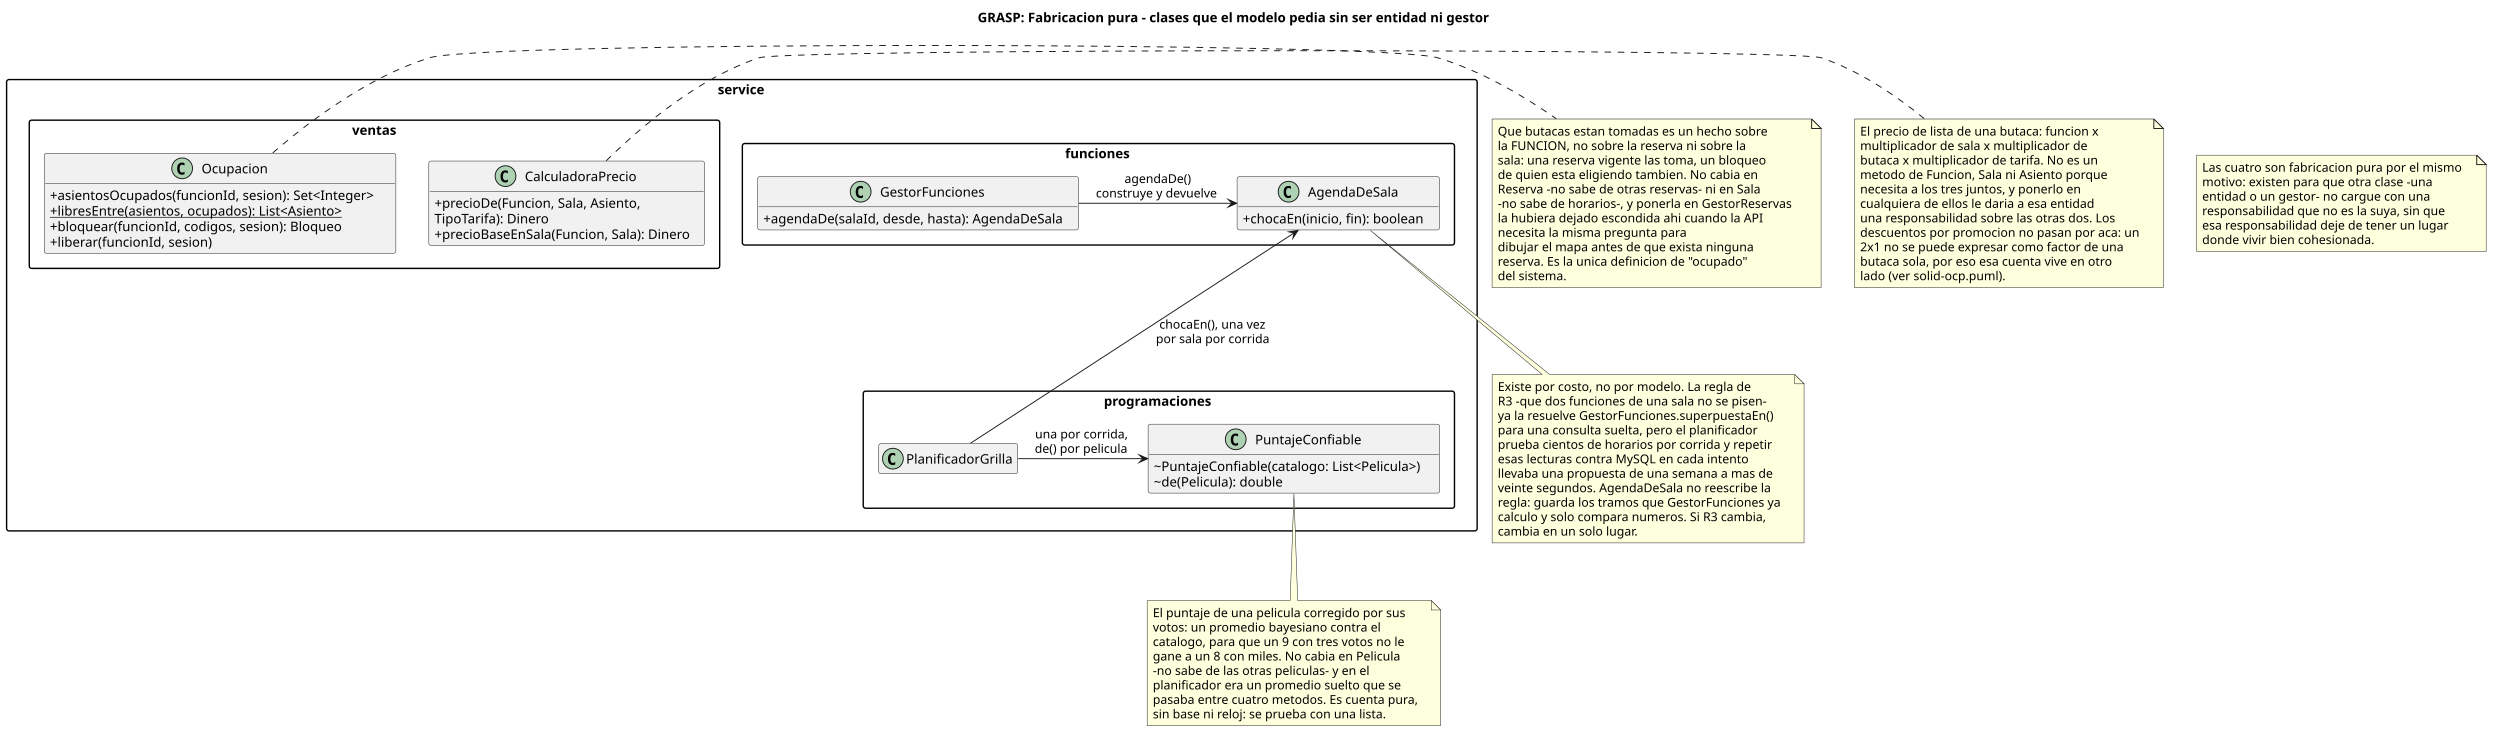
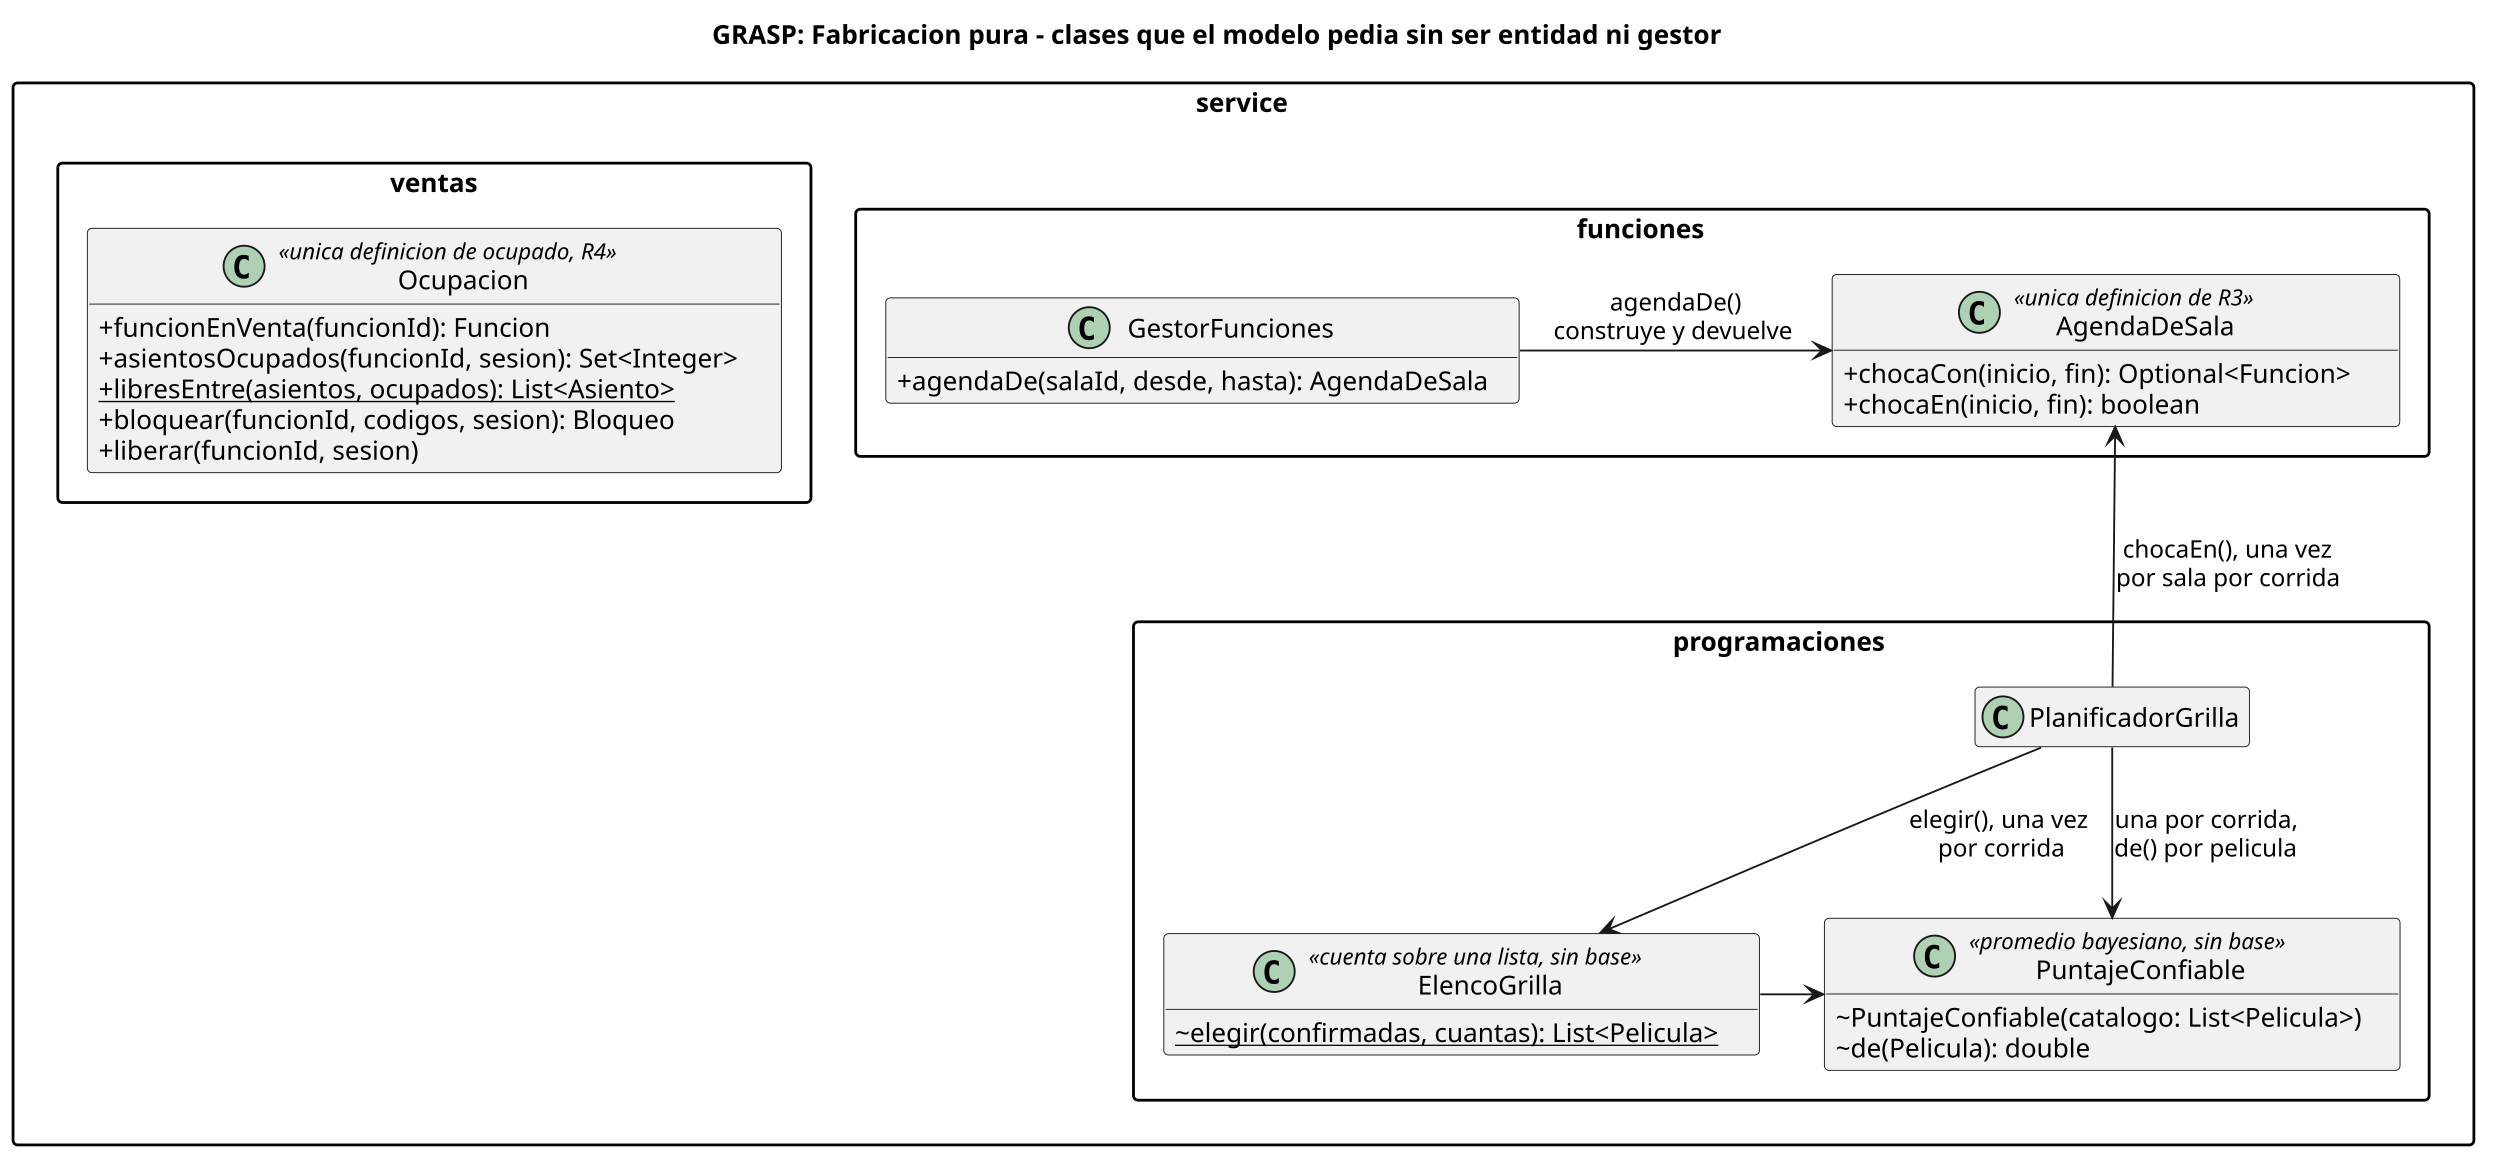
- <svg xmlns="http://www.w3.org/2000/svg" version="1.1" data-diagram-type="CLASS" style="width:2647px;height:783px;background:#FFFFFF;" width="2647px" height="783px" viewBox="0 0 2647 783" zoomAndPan="magnify" preserveAspectRatio="none" contentStyleType="text/css">
+ <svg xmlns="http://www.w3.org/2000/svg" version="1.1" data-diagram-type="CLASS" style="width:1341px;height:628px;background:#FFFFFF;" width="1341px" height="628px" viewBox="0 0 1341 628" zoomAndPan="magnify" preserveAspectRatio="none" contentStyleType="text/css">
  <defs />
  <g font-family="sans-serif" lengthAdjust="spacing">
    <g class="title" data-source-line="1">
-       <text x="1035.13" y="23.535" fill="#000" font-size="14" textLength="570.09" font-weight="700">GRASP: Fabricacion pura - clases que el modelo pedia sin ser entidad ni gestor</text>
+       <text x="381.955" y="23.535" fill="#000" font-size="14" textLength="570.09" font-weight="700">GRASP: Fabricacion pura - clases que el modelo pedia sin ser entidad ni gestor</text>
    </g>
    <g class="cluster" data-qualified-name="service" id="ent0003" data-source-line="15">
-       <rect x="7" y="84.238" width="1557" height="477.88" fill="none" style="stroke:#000;stroke-width:1.5;" rx="2.5" ry="2.5" />
-       <text x="760.002" y="99.773" fill="#000" font-size="14" textLength="50.996" font-weight="700">service</text>
+       <rect x="7" y="44.488" width="1320" height="569.66" fill="none" style="stroke:#000;stroke-width:1.5;" rx="2.5" ry="2.5" />
+       <text x="641.502" y="60.023" fill="#000" font-size="14" textLength="50.996" font-weight="700">service</text>
    </g>
    <g class="cluster" data-qualified-name="service.ventas" id="ent0001" data-source-line="14">
-       <rect x="31" y="127.238" width="731" height="156.95" fill="none" style="stroke:#000;stroke-width:1.5;" rx="2.5" ry="2.5" />
-       <text x="372.738" y="142.773" fill="#000" font-size="14" textLength="47.523" font-weight="700">ventas</text>
+       <rect x="31" y="87.488" width="404" height="182.06" fill="none" style="stroke:#000;stroke-width:1.5;" rx="2.5" ry="2.5" />
+       <text x="209.238" y="103.023" fill="#000" font-size="14" textLength="47.523" font-weight="700">ventas</text>
    </g>
-     <g class="cluster" data-qualified-name="service.funciones" id="ent0005" data-source-line="27">
-       <rect x="786" y="151.968" width="754" height="107.49" fill="none" style="stroke:#000;stroke-width:1.5;" rx="2.5" ry="2.5" />
-       <text x="1127.774" y="167.503" fill="#000" font-size="14" textLength="70.451" font-weight="700">funciones</text>
+     <g class="cluster" data-qualified-name="service.funciones" id="ent0004" data-source-line="24">
+       <rect x="459" y="112.218" width="844" height="132.6" fill="none" style="stroke:#000;stroke-width:1.5;" rx="2.5" ry="2.5" />
+       <text x="845.774" y="127.753" fill="#000" font-size="14" textLength="70.451" font-weight="700">funciones</text>
    </g>
-     <g class="cluster" data-qualified-name="service.programaciones" id="ent0008" data-source-line="36">
-       <rect x="914" y="414.138" width="626" height="123.98" fill="none" style="stroke:#000;stroke-width:1.5;" rx="2.5" ry="2.5" />
-       <text x="1168.761" y="429.673" fill="#000" font-size="14" textLength="116.478" font-weight="700">programaciones</text>
+     <g class="cluster" data-qualified-name="service.programaciones" id="ent0007" data-source-line="34">
+       <rect x="608" y="333.548" width="695" height="256.6" fill="none" style="stroke:#000;stroke-width:1.5;" rx="2.5" ry="2.5" />
+       <text x="897.261" y="349.083" fill="#000" font-size="14" textLength="116.478" font-weight="700">programaciones</text>
    </g>
    <g class="entity" data-qualified-name="service.ventas.Ocupacion" id="ent0002" data-source-line="15">
-       <rect x="46.86" y="162.238" width="372.288" height="105.953" fill="#F1F1F1" style="stroke:#181818;stroke-width:0.5;" rx="2.5" ry="2.5" />
-       <ellipse cx="192.862" cy="178.238" rx="11" ry="11" fill="#ADD1B2" style="stroke:#181818;stroke-width:1;" />
-       <path d="M195.335,184.381 Q194.754,184.68 194.115,184.83 Q193.476,184.979 192.77,184.979 Q190.263,184.979 188.943,183.327 Q187.624,181.675 187.624,178.554 Q187.624,175.425 188.943,173.773 Q190.263,172.121 192.77,172.121 Q193.476,172.121 194.123,172.271 Q194.771,172.42 195.335,172.719 L195.335,175.441 Q194.704,174.86 194.111,174.591 Q193.517,174.321 192.886,174.321 Q191.542,174.321 190.857,175.387 Q190.172,176.454 190.172,178.554 Q190.172,180.646 190.857,181.713 Q191.542,182.779 192.886,182.779 Q193.517,182.779 194.111,182.51 Q194.704,182.24 195.335,181.659 Z " fill="#000" />
-       <text x="213.362" y="183.529" fill="#000" font-size="14" textLength="71.784">Ocupacion</text>
-       <line x1="47.86" y1="194.238" x2="418.148" y2="194.238" style="stroke:#181818;stroke-width:0.5;" />
-       <text x="52.86" y="211.773" fill="#000" font-size="14" textLength="360.288">+asientosOcupados(funcionId, sesion): Set&lt;Integer&gt;</text>
-       <text x="52.86" y="228.262" fill="#000" font-size="14" textLength="329.8" text-decoration="underline">+libresEntre(asientos, ocupados): List&lt;Asiento&gt;</text>
-       <text x="52.86" y="244.75" fill="#000" font-size="14" textLength="322.007">+bloquear(funcionId, codigos, sesion): Bloqueo</text>
-       <text x="52.86" y="261.238" fill="#000" font-size="14" textLength="180.271">+liberar(funcionId, sesion)</text>
+       <rect x="46.86" y="122.488" width="372.288" height="131.063" fill="#F1F1F1" style="stroke:#181818;stroke-width:0.5;" rx="2.5" ry="2.5" />
+       <ellipse cx="130.931" cy="142.799" rx="11" ry="11" fill="#ADD1B2" style="stroke:#181818;stroke-width:1;" />
+       <path d="M133.404,148.942 Q132.823,149.241 132.184,149.39 Q131.545,149.54 130.839,149.54 Q128.332,149.54 127.012,147.888 Q125.693,146.236 125.693,143.115 Q125.693,139.985 127.012,138.333 Q128.332,136.682 130.839,136.682 Q131.545,136.682 132.192,136.831 Q132.839,136.98 133.404,137.279 L133.404,140.002 Q132.773,139.421 132.18,139.151 Q131.586,138.881 130.955,138.881 Q129.61,138.881 128.926,139.948 Q128.241,141.015 128.241,143.115 Q128.241,145.207 128.926,146.273 Q129.61,147.34 130.955,147.34 Q131.586,147.34 132.18,147.07 Q132.773,146.8 133.404,146.219 Z " fill="#000" />
+       <text x="149.431" y="139.09" fill="#000" font-size="12" textLength="199.646" font-style="italic">«unica definicion de ocupado, R4»</text>
+       <text x="213.362" y="155.156" fill="#000" font-size="14" textLength="71.784">Ocupacion</text>
+       <line x1="47.86" y1="163.109" x2="418.148" y2="163.109" style="stroke:#181818;stroke-width:0.5;" />
+       <text x="52.86" y="180.645" fill="#000" font-size="14" textLength="252.273">+funcionEnVenta(funcionId): Funcion</text>
+       <text x="52.86" y="197.133" fill="#000" font-size="14" textLength="360.288">+asientosOcupados(funcionId, sesion): Set&lt;Integer&gt;</text>
+       <text x="52.86" y="213.621" fill="#000" font-size="14" textLength="329.8" text-decoration="underline">+libresEntre(asientos, ocupados): List&lt;Asiento&gt;</text>
+       <text x="52.86" y="230.109" fill="#000" font-size="14" textLength="322.007">+bloquear(funcionId, codigos, sesion): Bloqueo</text>
+       <text x="52.86" y="246.598" fill="#000" font-size="14" textLength="180.271">+liberar(funcionId, sesion)</text>
    </g>
-     <g class="entity" data-qualified-name="service.ventas.CalculadoraPrecio" id="ent0004" data-source-line="21">
-       <rect x="454.03" y="170.478" width="291.945" height="89.465" fill="#F1F1F1" style="stroke:#181818;stroke-width:0.5;" rx="2.5" ry="2.5" />
-       <ellipse cx="535.224" cy="186.478" rx="11" ry="11" fill="#ADD1B2" style="stroke:#181818;stroke-width:1;" />
-       <path d="M537.697,192.621 Q537.116,192.92 536.477,193.07 Q535.838,193.219 535.132,193.219 Q532.625,193.219 531.305,191.567 Q529.986,189.915 529.986,186.794 Q529.986,183.665 531.305,182.013 Q532.625,180.361 535.132,180.361 Q535.838,180.361 536.485,180.511 Q537.133,180.66 537.697,180.959 L537.697,183.681 Q537.066,183.1 536.473,182.831 Q535.879,182.561 535.248,182.561 Q533.904,182.561 533.219,183.627 Q532.534,184.694 532.534,186.794 Q532.534,188.886 533.219,189.953 Q533.904,191.019 535.248,191.019 Q535.879,191.019 536.473,190.75 Q537.066,190.48 537.697,189.899 Z " fill="#000" />
-       <text x="555.724" y="191.769" fill="#000" font-size="14" textLength="121.058">CalculadoraPrecio</text>
-       <line x1="455.03" y1="202.478" x2="744.975" y2="202.478" style="stroke:#181818;stroke-width:0.5;" />
-       <text x="460.03" y="220.013" fill="#000" font-size="14" textLength="229.879">+precioDe(Funcion, Sala, Asiento,</text>
-       <text x="460.03" y="236.502" fill="#000" font-size="14" textLength="128.311">TipoTarifa): Dinero</text>
-       <text x="460.03" y="252.99" fill="#000" font-size="14" textLength="279.945">+precioBaseEnSala(Funcion, Sala): Dinero</text>
+     <g class="entity" data-qualified-name="service.funciones.GestorFunciones" id="ent0005" data-source-line="25">
+       <rect x="475.14" y="159.778" width="339.722" height="56.488" fill="#F1F1F1" style="stroke:#181818;stroke-width:0.5;" rx="2.5" ry="2.5" />
+       <ellipse cx="584.279" cy="175.778" rx="11" ry="11" fill="#ADD1B2" style="stroke:#181818;stroke-width:1;" />
+       <path d="M586.752,181.921 Q586.171,182.22 585.532,182.37 Q584.893,182.519 584.187,182.519 Q581.681,182.519 580.361,180.867 Q579.041,179.215 579.041,176.094 Q579.041,172.965 580.361,171.313 Q581.681,169.661 584.187,169.661 Q584.893,169.661 585.54,169.811 Q586.188,169.96 586.752,170.259 L586.752,172.981 Q586.121,172.4 585.528,172.131 Q584.934,171.861 584.304,171.861 Q582.959,171.861 582.274,172.927 Q581.589,173.994 581.589,176.094 Q581.589,178.186 582.274,179.253 Q582.959,180.319 584.304,180.319 Q584.934,180.319 585.528,180.05 Q586.121,179.78 586.752,179.199 Z " fill="#000" />
+       <text x="604.779" y="181.069" fill="#000" font-size="14" textLength="112.943">GestorFunciones</text>
+       <line x1="476.14" y1="191.778" x2="813.862" y2="191.778" style="stroke:#181818;stroke-width:0.5;" />
+       <text x="481.14" y="209.313" fill="#000" font-size="14" textLength="327.722">+agendaDe(salaId, desde, hasta): AgendaDeSala</text>
    </g>
-     <g class="entity" data-qualified-name="service.funciones.GestorFunciones" id="ent0006" data-source-line="28">
-       <rect x="802.14" y="186.968" width="339.722" height="56.488" fill="#F1F1F1" style="stroke:#181818;stroke-width:0.5;" rx="2.5" ry="2.5" />
-       <ellipse cx="911.279" cy="202.968" rx="11" ry="11" fill="#ADD1B2" style="stroke:#181818;stroke-width:1;" />
-       <path d="M913.752,209.111 Q913.171,209.41 912.532,209.56 Q911.893,209.709 911.187,209.709 Q908.681,209.709 907.361,208.057 Q906.041,206.405 906.041,203.284 Q906.041,200.155 907.361,198.503 Q908.681,196.851 911.187,196.851 Q911.893,196.851 912.54,197.001 Q913.188,197.15 913.752,197.449 L913.752,200.171 Q913.121,199.59 912.528,199.321 Q911.934,199.051 911.304,199.051 Q909.959,199.051 909.274,200.117 Q908.589,201.184 908.589,203.284 Q908.589,205.376 909.274,206.443 Q909.959,207.509 911.304,207.509 Q911.934,207.509 912.528,207.24 Q913.121,206.97 913.752,206.389 Z " fill="#000" />
-       <text x="931.779" y="208.259" fill="#000" font-size="14" textLength="112.943">GestorFunciones</text>
-       <line x1="803.14" y1="218.968" x2="1140.862" y2="218.968" style="stroke:#181818;stroke-width:0.5;" />
-       <text x="808.14" y="236.503" fill="#000" font-size="14" textLength="327.722">+agendaDe(salaId, desde, hasta): AgendaDeSala</text>
+     <g class="entity" data-qualified-name="service.funciones.AgendaDeSala" id="ent0006" data-source-line="28">
+       <rect x="982.77" y="147.218" width="304.455" height="81.598" fill="#F1F1F1" style="stroke:#181818;stroke-width:0.5;" rx="2.5" ry="2.5" />
+       <ellipse cx="1061.755" cy="167.529" rx="11" ry="11" fill="#ADD1B2" style="stroke:#181818;stroke-width:1;" />
+       <path d="M1064.228,173.672 Q1063.647,173.971 1063.008,174.12 Q1062.369,174.27 1061.664,174.27 Q1059.157,174.27 1057.837,172.618 Q1056.517,170.966 1056.517,167.845 Q1056.517,164.715 1057.837,163.063 Q1059.157,161.412 1061.664,161.412 Q1062.369,161.412 1063.017,161.561 Q1063.664,161.71 1064.228,162.009 L1064.228,164.732 Q1063.598,164.151 1063.004,163.881 Q1062.411,163.611 1061.78,163.611 Q1060.435,163.611 1059.75,164.678 Q1059.065,165.745 1059.065,167.845 Q1059.065,169.937 1059.75,171.003 Q1060.435,172.07 1061.78,172.07 Q1062.411,172.07 1063.004,171.8 Q1063.598,171.53 1064.228,170.949 Z " fill="#000" />
+       <text x="1080.255" y="163.82" fill="#000" font-size="12" textLength="141.984" font-style="italic">«unica definicion de R3»</text>
+       <text x="1102.87" y="179.886" fill="#000" font-size="14" textLength="96.756">AgendaDeSala</text>
+       <line x1="983.77" y1="187.839" x2="1286.225" y2="187.839" style="stroke:#181818;stroke-width:0.5;" />
+       <text x="988.77" y="205.375" fill="#000" font-size="14" textLength="292.455">+chocaCon(inicio, fin): Optional&lt;Funcion&gt;</text>
+       <text x="988.77" y="221.863" fill="#000" font-size="14" textLength="202.351">+chocaEn(inicio, fin): boolean</text>
    </g>
-     <g class="entity" data-qualified-name="service.funciones.AgendaDeSala" id="ent0007" data-source-line="31">
-       <rect x="1309.82" y="186.968" width="214.351" height="56.488" fill="#F1F1F1" style="stroke:#181818;stroke-width:0.5;" rx="2.5" ry="2.5" />
-       <ellipse cx="1364.367" cy="202.968" rx="11" ry="11" fill="#ADD1B2" style="stroke:#181818;stroke-width:1;" />
-       <path d="M1366.841,209.111 Q1366.259,209.41 1365.62,209.56 Q1364.981,209.709 1364.276,209.709 Q1361.769,209.709 1360.449,208.057 Q1359.129,206.405 1359.129,203.284 Q1359.129,200.155 1360.449,198.503 Q1361.769,196.851 1364.276,196.851 Q1364.981,196.851 1365.629,197.001 Q1366.276,197.15 1366.841,197.449 L1366.841,200.171 Q1366.21,199.59 1365.616,199.321 Q1365.023,199.051 1364.392,199.051 Q1363.047,199.051 1362.362,200.117 Q1361.677,201.184 1361.677,203.284 Q1361.677,205.376 1362.362,206.443 Q1363.047,207.509 1364.392,207.509 Q1365.023,207.509 1365.616,207.24 Q1366.21,206.97 1366.841,206.389 Z " fill="#000" />
-       <text x="1384.867" y="208.259" fill="#000" font-size="14" textLength="96.756">AgendaDeSala</text>
-       <line x1="1310.82" y1="218.968" x2="1523.171" y2="218.968" style="stroke:#181818;stroke-width:0.5;" />
-       <text x="1315.82" y="236.503" fill="#000" font-size="14" textLength="202.351">+chocaEn(inicio, fin): boolean</text>
+     <g class="entity" data-qualified-name="service.programaciones.PlanificadorGrilla" id="ent0008" data-source-line="35">
+       <rect x="1059.4" y="368.548" width="147.206" height="32" fill="#F1F1F1" style="stroke:#181818;stroke-width:0.5;" rx="2.5" ry="2.5" />
+       <ellipse cx="1074.4" cy="384.548" rx="11" ry="11" fill="#ADD1B2" style="stroke:#181818;stroke-width:1;" />
+       <path d="M1076.873,390.691 Q1076.292,390.99 1075.653,391.14 Q1075.014,391.289 1074.308,391.289 Q1071.801,391.289 1070.482,389.637 Q1069.162,387.985 1069.162,384.864 Q1069.162,381.735 1070.482,380.083 Q1071.801,378.431 1074.308,378.431 Q1075.014,378.431 1075.661,378.581 Q1076.309,378.73 1076.873,379.029 L1076.873,381.751 Q1076.242,381.17 1075.649,380.901 Q1075.055,380.631 1074.424,380.631 Q1073.08,380.631 1072.395,381.697 Q1071.71,382.764 1071.71,384.864 Q1071.71,386.956 1072.395,388.023 Q1073.08,389.089 1074.424,389.089 Q1075.055,389.089 1075.649,388.82 Q1076.242,388.55 1076.873,387.969 Z " fill="#000" />
+       <text x="1088.4" y="389.839" fill="#000" font-size="14" textLength="115.206">PlanificadorGrilla</text>
    </g>
-     <g class="entity" data-qualified-name="service.programaciones.PlanificadorGrilla" id="ent0009" data-source-line="37">
-       <rect x="930.4" y="469.628" width="147.206" height="32" fill="#F1F1F1" style="stroke:#181818;stroke-width:0.5;" rx="2.5" ry="2.5" />
-       <ellipse cx="945.4" cy="485.628" rx="11" ry="11" fill="#ADD1B2" style="stroke:#181818;stroke-width:1;" />
-       <path d="M947.873,491.771 Q947.292,492.07 946.653,492.22 Q946.014,492.369 945.308,492.369 Q942.801,492.369 941.482,490.717 Q940.162,489.065 940.162,485.944 Q940.162,482.815 941.482,481.163 Q942.801,479.511 945.308,479.511 Q946.014,479.511 946.661,479.661 Q947.309,479.81 947.873,480.109 L947.873,482.831 Q947.242,482.25 946.649,481.981 Q946.055,481.711 945.424,481.711 Q944.08,481.711 943.395,482.777 Q942.71,483.844 942.71,485.944 Q942.71,488.036 943.395,489.103 Q944.08,490.169 945.424,490.169 Q946.055,490.169 946.649,489.9 Q947.242,489.63 947.873,489.049 Z " fill="#000" />
-       <text x="959.4" y="490.919" fill="#000" font-size="14" textLength="115.206">PlanificadorGrilla</text>
+     <g class="entity" data-qualified-name="service.programaciones.ElencoGrilla" id="ent0009" data-source-line="36">
+       <rect x="624.26" y="500.798" width="319.487" height="65.109" fill="#F1F1F1" style="stroke:#181818;stroke-width:0.5;" rx="2.5" ry="2.5" />
+       <ellipse cx="683.483" cy="521.109" rx="11" ry="11" fill="#ADD1B2" style="stroke:#181818;stroke-width:1;" />
+       <path d="M685.956,527.252 Q685.375,527.551 684.736,527.7 Q684.097,527.85 683.391,527.85 Q680.885,527.85 679.565,526.198 Q678.245,524.546 678.245,521.425 Q678.245,518.295 679.565,516.643 Q680.885,514.992 683.391,514.992 Q684.097,514.992 684.744,515.141 Q685.392,515.29 685.956,515.589 L685.956,518.312 Q685.325,517.731 684.732,517.461 Q684.138,517.191 683.508,517.191 Q682.163,517.191 681.478,518.258 Q680.793,519.325 680.793,521.425 Q680.793,523.517 681.478,524.583 Q682.163,525.65 683.508,525.65 Q684.138,525.65 684.732,525.38 Q685.325,525.11 685.956,524.529 Z " fill="#000" />
+       <text x="701.983" y="517.4" fill="#000" font-size="12" textLength="196.541" font-style="italic">«cuenta sobre una lista, sin base»</text>
+       <text x="760.448" y="533.466" fill="#000" font-size="14" textLength="79.611">ElencoGrilla</text>
+       <line x1="625.26" y1="541.419" x2="942.747" y2="541.419" style="stroke:#181818;stroke-width:0.5;" />
+       <text x="630.26" y="558.955" fill="#000" font-size="14" textLength="307.487" text-decoration="underline">~elegir(confirmadas, cuantas): List&lt;Pelicula&gt;</text>
    </g>
-     <g class="entity" data-qualified-name="service.programaciones.PuntajeConfiable" id="ent0010" data-source-line="38">
-       <rect x="1215.61" y="449.138" width="308.775" height="72.977" fill="#F1F1F1" style="stroke:#181818;stroke-width:0.5;" rx="2.5" ry="2.5" />
-       <ellipse cx="1308.398" cy="465.138" rx="11" ry="11" fill="#ADD1B2" style="stroke:#181818;stroke-width:1;" />
-       <path d="M1310.871,471.281 Q1310.29,471.58 1309.651,471.73 Q1309.011,471.879 1308.306,471.879 Q1305.799,471.879 1304.479,470.227 Q1303.159,468.575 1303.159,465.454 Q1303.159,462.325 1304.479,460.673 Q1305.799,459.021 1308.306,459.021 Q1309.011,459.021 1309.659,459.171 Q1310.306,459.32 1310.871,459.619 L1310.871,462.341 Q1310.24,461.76 1309.646,461.491 Q1309.053,461.221 1308.422,461.221 Q1307.077,461.221 1306.392,462.287 Q1305.708,463.354 1305.708,465.454 Q1305.708,467.546 1306.392,468.613 Q1307.077,469.679 1308.422,469.679 Q1309.053,469.679 1309.646,469.41 Q1310.24,469.14 1310.871,468.559 Z " fill="#000" />
-       <text x="1328.898" y="470.429" fill="#000" font-size="14" textLength="114.7">PuntajeConfiable</text>
-       <line x1="1216.61" y1="481.138" x2="1523.385" y2="481.138" style="stroke:#181818;stroke-width:0.5;" />
-       <text x="1221.61" y="498.673" fill="#000" font-size="14" textLength="296.775">~PuntajeConfiable(catalogo: List&lt;Pelicula&gt;)</text>
-       <text x="1221.61" y="515.162" fill="#000" font-size="14" textLength="141.456">~de(Pelicula): double</text>
+     <g class="entity" data-qualified-name="service.programaciones.PuntajeConfiable" id="ent0010" data-source-line="39">
+       <rect x="978.61" y="492.548" width="308.775" height="81.598" fill="#F1F1F1" style="stroke:#181818;stroke-width:0.5;" rx="2.5" ry="2.5" />
+       <ellipse cx="1037.718" cy="512.859" rx="11" ry="11" fill="#ADD1B2" style="stroke:#181818;stroke-width:1;" />
+       <path d="M1040.192,519.002 Q1039.61,519.301 1038.971,519.45 Q1038.332,519.6 1037.627,519.6 Q1035.12,519.6 1033.8,517.948 Q1032.48,516.296 1032.48,513.175 Q1032.48,510.045 1033.8,508.393 Q1035.12,506.742 1037.627,506.742 Q1038.332,506.742 1038.98,506.891 Q1039.627,507.04 1040.192,507.339 L1040.192,510.062 Q1039.561,509.481 1038.967,509.211 Q1038.374,508.941 1037.743,508.941 Q1036.398,508.941 1035.713,510.008 Q1035.028,511.075 1035.028,513.175 Q1035.028,515.267 1035.713,516.333 Q1036.398,517.4 1037.743,517.4 Q1038.374,517.4 1038.967,517.13 Q1039.561,516.86 1040.192,516.279 Z " fill="#000" />
+       <text x="1056.218" y="509.15" fill="#000" font-size="12" textLength="186.059" font-style="italic">«promedio bayesiano, sin base»</text>
+       <text x="1091.898" y="525.216" fill="#000" font-size="14" textLength="114.7">PuntajeConfiable</text>
+       <line x1="979.61" y1="533.169" x2="1286.385" y2="533.169" style="stroke:#181818;stroke-width:0.5;" />
+       <text x="984.61" y="550.705" fill="#000" font-size="14" textLength="296.775">~PuntajeConfiable(catalogo: List&lt;Pelicula&gt;)</text>
+       <text x="984.61" y="567.193" fill="#000" font-size="14" textLength="141.456">~de(Pelicula): double</text>
    </g>
-     <g class="entity" data-qualified-name="GMN15" id="ent0016" data-source-line="49">
-       <path d="M1579.82,125.998 L1579.82,304.414 L1928.175,304.414 L1928.175,135.998 L1918.175,125.998 L1579.82,125.998" style="stroke:#181818;stroke-width:0.5;" fill="#FEFFDD" />
-       <path d="M1918.175,125.998 L1918.175,135.998 L1928.175,135.998 L1918.175,125.998" style="stroke:#181818;stroke-width:1;" fill="#FEFFDD" />
-       <text x="1585.82" y="143.567" fill="#000" font-size="13" textLength="294.474">Que butacas estan tomadas es un hecho sobre</text>
-       <text x="1585.82" y="158.877" fill="#000" font-size="13" textLength="272.105">la FUNCION, no sobre la reserva ni sobre la</text>
-       <text x="1585.82" y="174.188" fill="#000" font-size="13" textLength="294.011">sala: una reserva vigente las toma, un bloqueo</text>
-       <text x="1585.82" y="189.498" fill="#000" font-size="13" textLength="284.946">de quien esta eligiendo tambien. No cabia en</text>
-       <text x="1585.82" y="204.809" fill="#000" font-size="13" textLength="293.731">Reserva -no sabe de otras reservas- ni en Sala</text>
-       <text x="1585.82" y="220.119" fill="#000" font-size="13" textLength="327.355">-no sabe de horarios-, y ponerla en GestorReservas</text>
-       <text x="1585.82" y="235.43" fill="#000" font-size="13" textLength="290.139">la hubiera dejado escondida ahi cuando la API</text>
-       <text x="1585.82" y="250.74" fill="#000" font-size="13" textLength="205.753">necesita la misma pregunta para</text>
-       <text x="1585.82" y="266.051" fill="#000" font-size="13" textLength="280.966">dibujar el mapa antes de que exista ninguna</text>
-       <text x="1585.82" y="281.362" fill="#000" font-size="13" textLength="274.428">reserva. Es la unica definicion de "ocupado"</text>
-       <text x="1585.82" y="296.672" fill="#000" font-size="13" textLength="75.842">del sistema.</text>
+     <g class="link" data-entity-1="ent0005" data-entity-2="ent0006" id="lnk11" data-source-line="45" data-link-type="dependency">
+       <path d="M815.35,188.018 C869.64,188.018 924.34,188.018 977.3,188.018" style="stroke:#181818;stroke-width:1;" fill="none" id="GestorFunciones-to-AgendaDeSala" codeLine="45" />
+       <polygon points="982.3,188.018,973.3,184.018,977.3,188.018,973.3,192.018,982.3,188.018" fill="#181818" style="stroke:#181818;stroke-width:1;stroke-linejoin:miter;stroke-miterlimit:10;" />
+       <text x="863.541" y="166.587" fill="#000" font-size="13" textLength="71.392">agendaDe()</text>
+       <text x="833.32" y="181.897" fill="#000" font-size="13" textLength="131.834">construye y devuelve</text>
    </g>
-     <g class="entity" data-qualified-name="GMN18" id="ent0019" data-source-line="63">
-       <path d="M1963.52,125.998 L1963.52,304.414 L2290.483,304.414 L2290.483,135.998 L2280.483,125.998 L1963.52,125.998" style="stroke:#181818;stroke-width:0.5;" fill="#FEFFDD" />
-       <path d="M2280.483,125.998 L2280.483,135.998 L2290.483,135.998 L2280.483,125.998" style="stroke:#181818;stroke-width:1;" fill="#FEFFDD" />
-       <text x="1969.52" y="143.567" fill="#000" font-size="13" textLength="264.805">El precio de lista de una butaca: funcion x</text>
-       <text x="1969.52" y="158.877" fill="#000" font-size="13" textLength="251.342">multiplicador de sala x multiplicador de</text>
-       <text x="1969.52" y="174.188" fill="#000" font-size="13" textLength="262.71">butaca x multiplicador de tarifa. No es un</text>
-       <text x="1969.52" y="189.498" fill="#000" font-size="13" textLength="271.623">metodo de Funcion, Sala ni Asiento porque</text>
-       <text x="1969.52" y="204.809" fill="#000" font-size="13" textLength="244.353">necesita a los tres juntos, y ponerlo en</text>
-       <text x="1969.52" y="220.119" fill="#000" font-size="13" textLength="257.321">cualquiera de ellos le daria a esa entidad</text>
-       <text x="1969.52" y="235.43" fill="#000" font-size="13" textLength="281.569">una responsabilidad sobre las otras dos. Los</text>
-       <text x="1969.52" y="250.74" fill="#000" font-size="13" textLength="305.963">descuentos por promocion no pasan por aca: un</text>
-       <text x="1969.52" y="266.051" fill="#000" font-size="13" textLength="291.535">2x1 no se puede expresar como factor de una</text>
-       <text x="1969.52" y="281.362" fill="#000" font-size="13" textLength="277.088">butaca sola, por eso esa cuenta vive en otro</text>
-       <text x="1969.52" y="296.672" fill="#000" font-size="13" textLength="164.106">lado (ver solid-ocp.puml).</text>
+     <g class="link" data-entity-1="ent0006" data-entity-2="ent0008" id="lnk13" data-source-line="46" data-link-type="dependency">
+       <path d="M1134.539,233.858 C1134.099,276.988 1133.46,338.588 1133.16,368.318" style="stroke:#181818;stroke-width:1;" fill="none" id="AgendaDeSala-backto-PlanificadorGrilla" codeLine="46" />
+       <polygon points="1134.59,228.858,1130.498,237.817,1134.539,233.858,1138.498,237.899,1134.59,228.858" fill="#181818" style="stroke:#181818;stroke-width:1;stroke-linejoin:miter;stroke-miterlimit:10;" />
+       <text x="1138.631" y="299.117" fill="#000" font-size="13" textLength="117.197">chocaEn(), una vez</text>
+       <text x="1135" y="314.427" fill="#000" font-size="13" textLength="124.458">por sala por corrida</text>
    </g>
-     <g class="entity" data-qualified-name="GMN21" id="ent0022" data-source-line="77">
-       <path d="M1579.87,396.418 L1579.87,574.834 A0,0 0 0 0 1579.87,574.834 L1910.121,574.834 A0,0 0 0 0 1910.121,574.834 L1910.121,406.418 L1900.121,396.418 L1640.7,396.418 L1450.87,243.928 L1632.7,396.418 L1579.87,396.418 A0,0 0 0 0 1579.87,396.418" style="stroke:#181818;stroke-width:0.5;" fill="#FEFFDD" />
-       <path d="M1900.121,396.418 L1900.121,406.418 L1910.121,406.418 L1900.121,396.418" style="stroke:#181818;stroke-width:0.5;" fill="#FEFFDD" />
-       <text x="1585.87" y="413.987" fill="#000" font-size="13" textLength="280.217">Existe por costo, no por modelo. La regla de</text>
-       <text x="1585.87" y="429.297" fill="#000" font-size="13" textLength="303.329">R3 -que dos funciones de una sala no se pisen-</text>
-       <text x="1585.87" y="444.608" fill="#000" font-size="13" textLength="299.635">ya la resuelve GestorFunciones.superpuestaEn()</text>
-       <text x="1585.87" y="459.918" fill="#000" font-size="13" textLength="285.448">para una consulta suelta, pero el planificador</text>
-       <text x="1585.87" y="475.229" fill="#000" font-size="13" textLength="300.441">prueba cientos de horarios por corrida y repetir</text>
-       <text x="1585.87" y="490.539" fill="#000" font-size="13" textLength="273.521">esas lecturas contra MySQL en cada intento</text>
-       <text x="1585.87" y="505.85" fill="#000" font-size="13" textLength="299.616">llevaba una propuesta de una semana a mas de</text>
-       <text x="1585.87" y="521.16" fill="#000" font-size="13" textLength="297.915">veinte segundos. AgendaDeSala no reescribe la</text>
-       <text x="1585.87" y="536.471" fill="#000" font-size="13" textLength="309.251">regla: guarda los tramos que GestorFunciones ya</text>
-       <text x="1585.87" y="551.782" fill="#000" font-size="13" textLength="296.613">calculo y solo compara numeros. Si R3 cambia,</text>
-       <text x="1585.87" y="567.092" fill="#000" font-size="13" textLength="155.892">cambia en un solo lugar.</text>
+     <g class="link" data-entity-1="ent0008" data-entity-2="ent0009" id="lnk14" data-source-line="47" data-link-type="dependency">
+       <path d="M1094.76,401.038 C1073.58,409.648 1046.8,420.618 1023,430.548 C967.75,453.618 910.126,478.169 863.026,498.349" style="stroke:#181818;stroke-width:1;" fill="none" id="PlanificadorGrilla-to-ElencoGrilla" codeLine="47" />
+       <polygon points="858.43,500.318,868.278,500.451,863.026,498.349,865.127,493.097,858.43,500.318" fill="#181818" style="stroke:#181818;stroke-width:1;stroke-linejoin:miter;stroke-miterlimit:10;" />
+       <text x="1024" y="444.117" fill="#000" font-size="13" textLength="100.959">elegir(), una vez</text>
+       <text x="1039.479" y="459.427" fill="#000" font-size="13" textLength="70.002">por corrida</text>
    </g>
-     <g class="entity" data-qualified-name="GMN24" id="ent0025" data-source-line="91">
-       <path d="M1214.62,635.838 L1214.62,768.323 A0,0 0 0 0 1214.62,768.323 L1525.384,768.323 A0,0 0 0 0 1525.384,768.323 L1525.384,645.838 L1515.384,635.838 L1374,635.838 L1370,522.518 L1366,635.838 L1214.62,635.838 A0,0 0 0 0 1214.62,635.838" style="stroke:#181818;stroke-width:0.5;" fill="#FEFFDD" />
-       <path d="M1515.384,635.838 L1515.384,645.838 L1525.384,645.838 L1515.384,635.838" style="stroke:#181818;stroke-width:0.5;" fill="#FEFFDD" />
-       <text x="1220.62" y="653.407" fill="#000" font-size="13" textLength="277.862">El puntaje de una pelicula corregido por sus</text>
-       <text x="1220.62" y="668.717" fill="#000" font-size="13" textLength="249.882">votos: un promedio bayesiano contra el</text>
-       <text x="1220.62" y="684.028" fill="#000" font-size="13" textLength="278.561">catalogo, para que un 9 con tres votos no le</text>
-       <text x="1220.62" y="699.338" fill="#000" font-size="13" textLength="272.962">gane a un 8 con miles. No cabia en Pelicula</text>
-       <text x="1220.62" y="714.649" fill="#000" font-size="13" textLength="246.53">-no sabe de las otras peliculas- y en el</text>
-       <text x="1220.62" y="729.959" fill="#000" font-size="13" textLength="272.061">planificador era un promedio suelto que se</text>
-       <text x="1220.62" y="745.27" fill="#000" font-size="13" textLength="289.764">pasaba entre cuatro metodos. Es cuenta pura,</text>
-       <text x="1220.62" y="760.58" fill="#000" font-size="13" textLength="259.156">sin base ni reloj: se prueba con una lista.</text>
+     <g class="link" data-entity-1="ent0008" data-entity-2="ent0010" id="lnk15" data-source-line="48" data-link-type="dependency">
+       <path d="M1133,400.978 C1133,422.478 1133,457.178 1133,487.338" style="stroke:#181818;stroke-width:1;" fill="none" id="PlanificadorGrilla-to-PuntajeConfiable" codeLine="48" />
+       <polygon points="1133,492.338,1137,483.338,1133,487.338,1129,483.338,1133,492.338" fill="#181818" style="stroke:#181818;stroke-width:1;stroke-linejoin:miter;stroke-miterlimit:10;" />
+       <text x="1134.327" y="444.117" fill="#000" font-size="13" textLength="101.543">una por corrida,</text>
+       <text x="1134" y="459.427" fill="#000" font-size="13" textLength="102.197">de() por pelicula</text>
    </g>
-     <g class="entity" data-qualified-name="N1" id="ent0027" data-source-line="102">
-       <path d="M2325.66,164.278 L2325.66,266.142 L2632.349,266.142 L2632.349,174.278 L2622.349,164.278 L2325.66,164.278" style="stroke:#181818;stroke-width:0.5;" fill="#FEFFDD" />
-       <path d="M2622.349,164.278 L2622.349,174.278 L2632.349,174.278 L2622.349,164.278" style="stroke:#181818;stroke-width:1;" fill="#FEFFDD" />
-       <text x="2331.66" y="181.847" fill="#000" font-size="13" textLength="285.689">Las cuatro son fabricacion pura por el mismo</text>
-       <text x="2331.66" y="197.157" fill="#000" font-size="13" textLength="257.023">motivo: existen para que otra clase -una</text>
-       <text x="2331.66" y="212.468" fill="#000" font-size="13" textLength="252.707">entidad o un gestor- no cargue con una</text>
-       <text x="2331.66" y="227.778" fill="#000" font-size="13" textLength="268.1">responsabilidad que no es la suya, sin que</text>
-       <text x="2331.66" y="243.089" fill="#000" font-size="13" textLength="269.306">esa responsabilidad deje de tener un lugar</text>
-       <text x="2331.66" y="258.399" fill="#000" font-size="13" textLength="188.589">donde vivir bien cohesionada.</text>
-     </g>
-     <g class="link" data-entity-1="ent0006" data-entity-2="ent0007" id="lnk11" data-source-line="44" data-link-type="dependency">
-       <path d="M1142.14,215.208 C1198.33,215.208 1254.24,215.208 1304.41,215.208" style="stroke:#181818;stroke-width:1;" fill="none" id="GestorFunciones-to-AgendaDeSala" codeLine="44" />
-       <polygon points="1309.41,215.208,1300.41,211.208,1304.41,215.208,1300.41,219.208,1309.41,215.208" fill="#181818" style="stroke:#181818;stroke-width:1;stroke-linejoin:miter;stroke-miterlimit:10;" />
-       <text x="1190.561" y="193.777" fill="#000" font-size="13" textLength="71.392">agendaDe()</text>
-       <text x="1160.34" y="209.087" fill="#000" font-size="13" textLength="131.834">construye y devuelve</text>
-     </g>
-     <g class="link" data-entity-1="ent0007" data-entity-2="ent0009" id="lnk13" data-source-line="45" data-link-type="dependency">
-       <path d="M1370.167,246.653 C1283.807,302.773 1094.95,425.518 1027.67,469.238" style="stroke:#181818;stroke-width:1;" fill="none" id="AgendaDeSala-backto-PlanificadorGrilla" codeLine="45" />
-       <polygon points="1374.36,243.928,1364.634,245.478,1370.167,246.653,1368.993,252.186,1374.36,243.928" fill="#181818" style="stroke:#181818;stroke-width:1;stroke-linejoin:miter;stroke-miterlimit:10;" />
-       <text x="1227.511" y="347.987" fill="#000" font-size="13" textLength="117.197">chocaEn(), una vez</text>
-       <text x="1223.88" y="363.297" fill="#000" font-size="13" textLength="124.458">por sala por corrida</text>
-     </g>
-     <g class="link" data-entity-1="ent0009" data-entity-2="ent0010" id="lnk14" data-source-line="46" data-link-type="dependency">
-       <path d="M1078.07,485.628 C1117.54,485.628 1162.66,485.628 1210.17,485.628" style="stroke:#181818;stroke-width:1;" fill="none" id="PlanificadorGrilla-to-PuntajeConfiable" codeLine="46" />
-       <polygon points="1215.17,485.628,1206.17,481.628,1210.17,485.628,1206.17,489.628,1215.17,485.628" fill="#181818" style="stroke:#181818;stroke-width:1;stroke-linejoin:miter;stroke-miterlimit:10;" />
-       <text x="1095.937" y="464.197" fill="#000" font-size="13" textLength="101.543">una por corrida,</text>
-       <text x="1095.61" y="479.507" fill="#000" font-size="13" textLength="102.197">de() por pelicula</text>
-     </g>
-     <g class="link" data-entity-1="ent0002" data-entity-2="ent0016" id="lnk17" data-source-line="49" data-link-type="association">
-       <path d="M288.79,161.868 C330.69,125.688 391.49,80.988 454.5,61.238 C511.12,43.488 1465.7,44.068 1522.5,61.238 C1566.86,74.638 1610.5,99.638 1647.73,125.658" style="stroke:#181818;stroke-width:1;stroke-dasharray:7,7;" fill="none" id="Ocupacion-GMN15" />
-     </g>
-     <g class="link" data-entity-1="ent0004" data-entity-2="ent0019" id="lnk20" data-source-line="63" data-link-type="association">
-       <path d="M641.86,170.228 C679.89,132.928 739.66,82.668 803.5,61.238 C833.13,51.288 1898.93,51.108 1928.5,61.238 C1968.11,74.798 2005.93,99.838 2037.73,125.848" style="stroke:#181818;stroke-width:1;stroke-dasharray:7,7;" fill="none" id="CalculadoraPrecio-GMN18" />
+     <g class="link" data-entity-1="ent0009" data-entity-2="ent0010" id="lnk16" data-source-line="49" data-link-type="dependency">
+       <path d="M944.19,533.348 C955.49,533.348 961.8,533.348 973.11,533.348" style="stroke:#181818;stroke-width:1;" fill="none" id="ElencoGrilla-to-PuntajeConfiable" codeLine="49" />
+       <polygon points="978.11,533.348,969.11,529.348,973.11,533.348,969.11,537.348,978.11,533.348" fill="#181818" style="stroke:#181818;stroke-width:1;stroke-linejoin:miter;stroke-miterlimit:10;" />
    </g>
  </g>
</svg>
